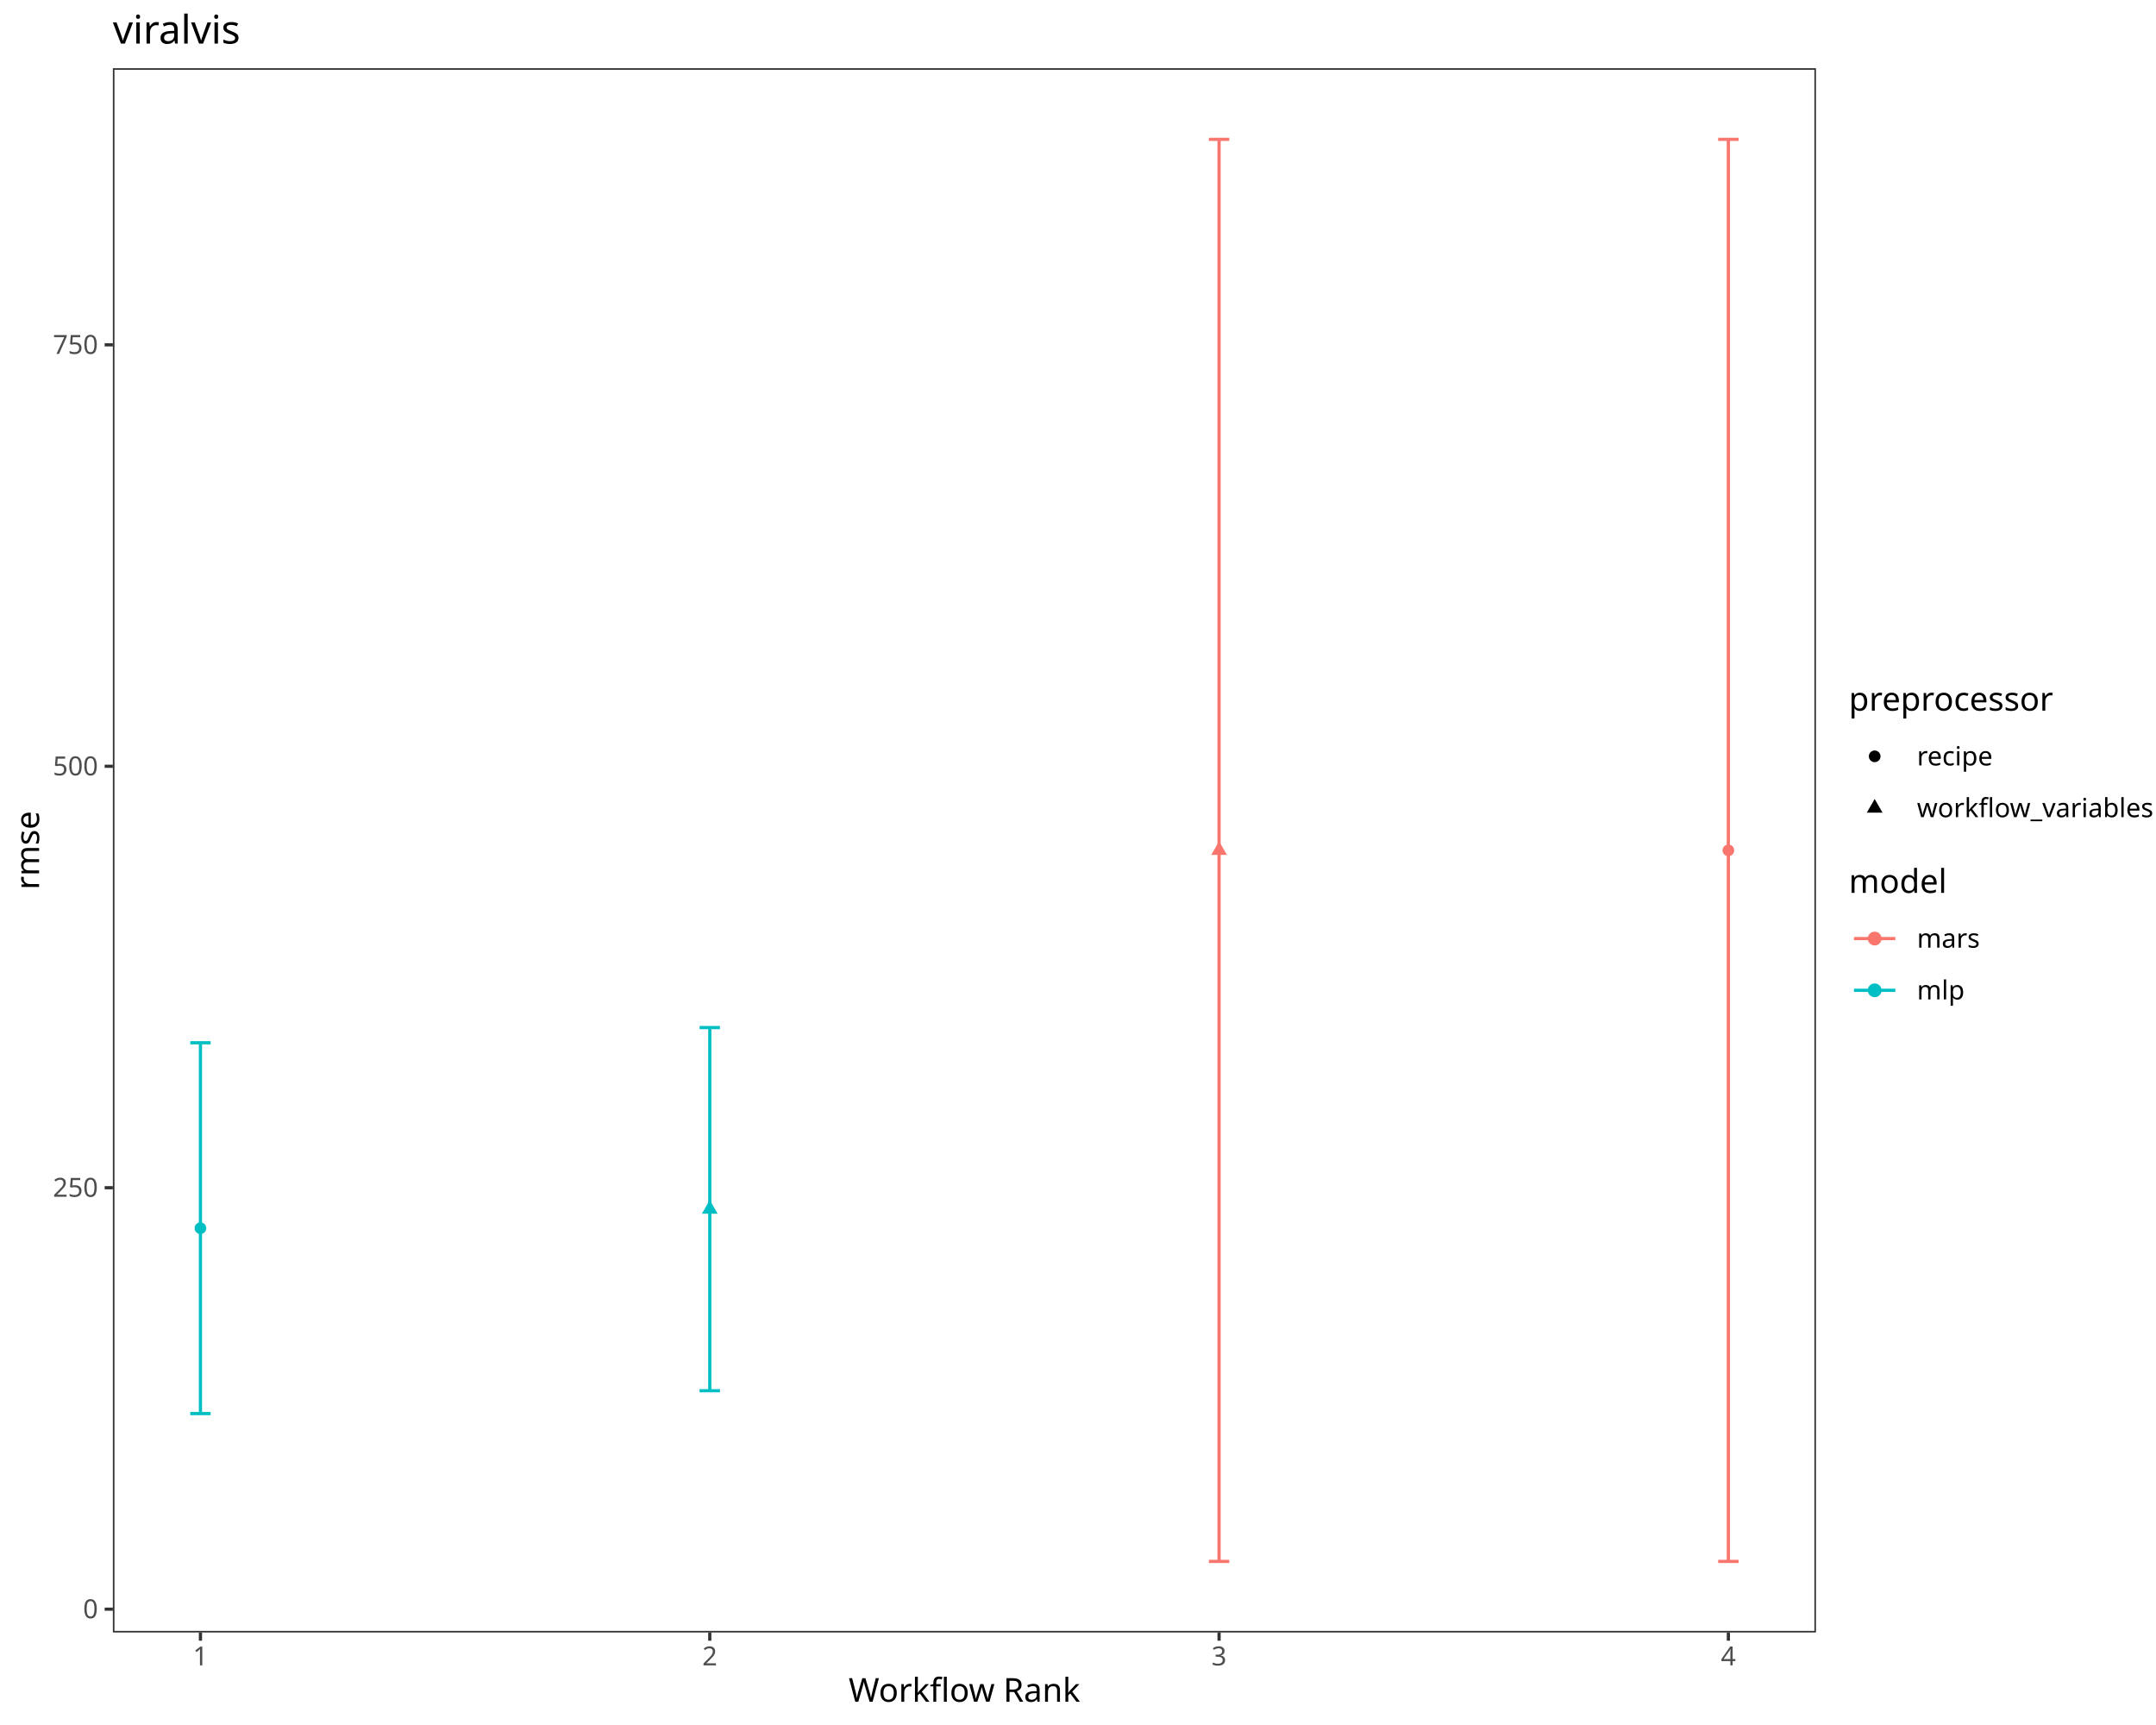
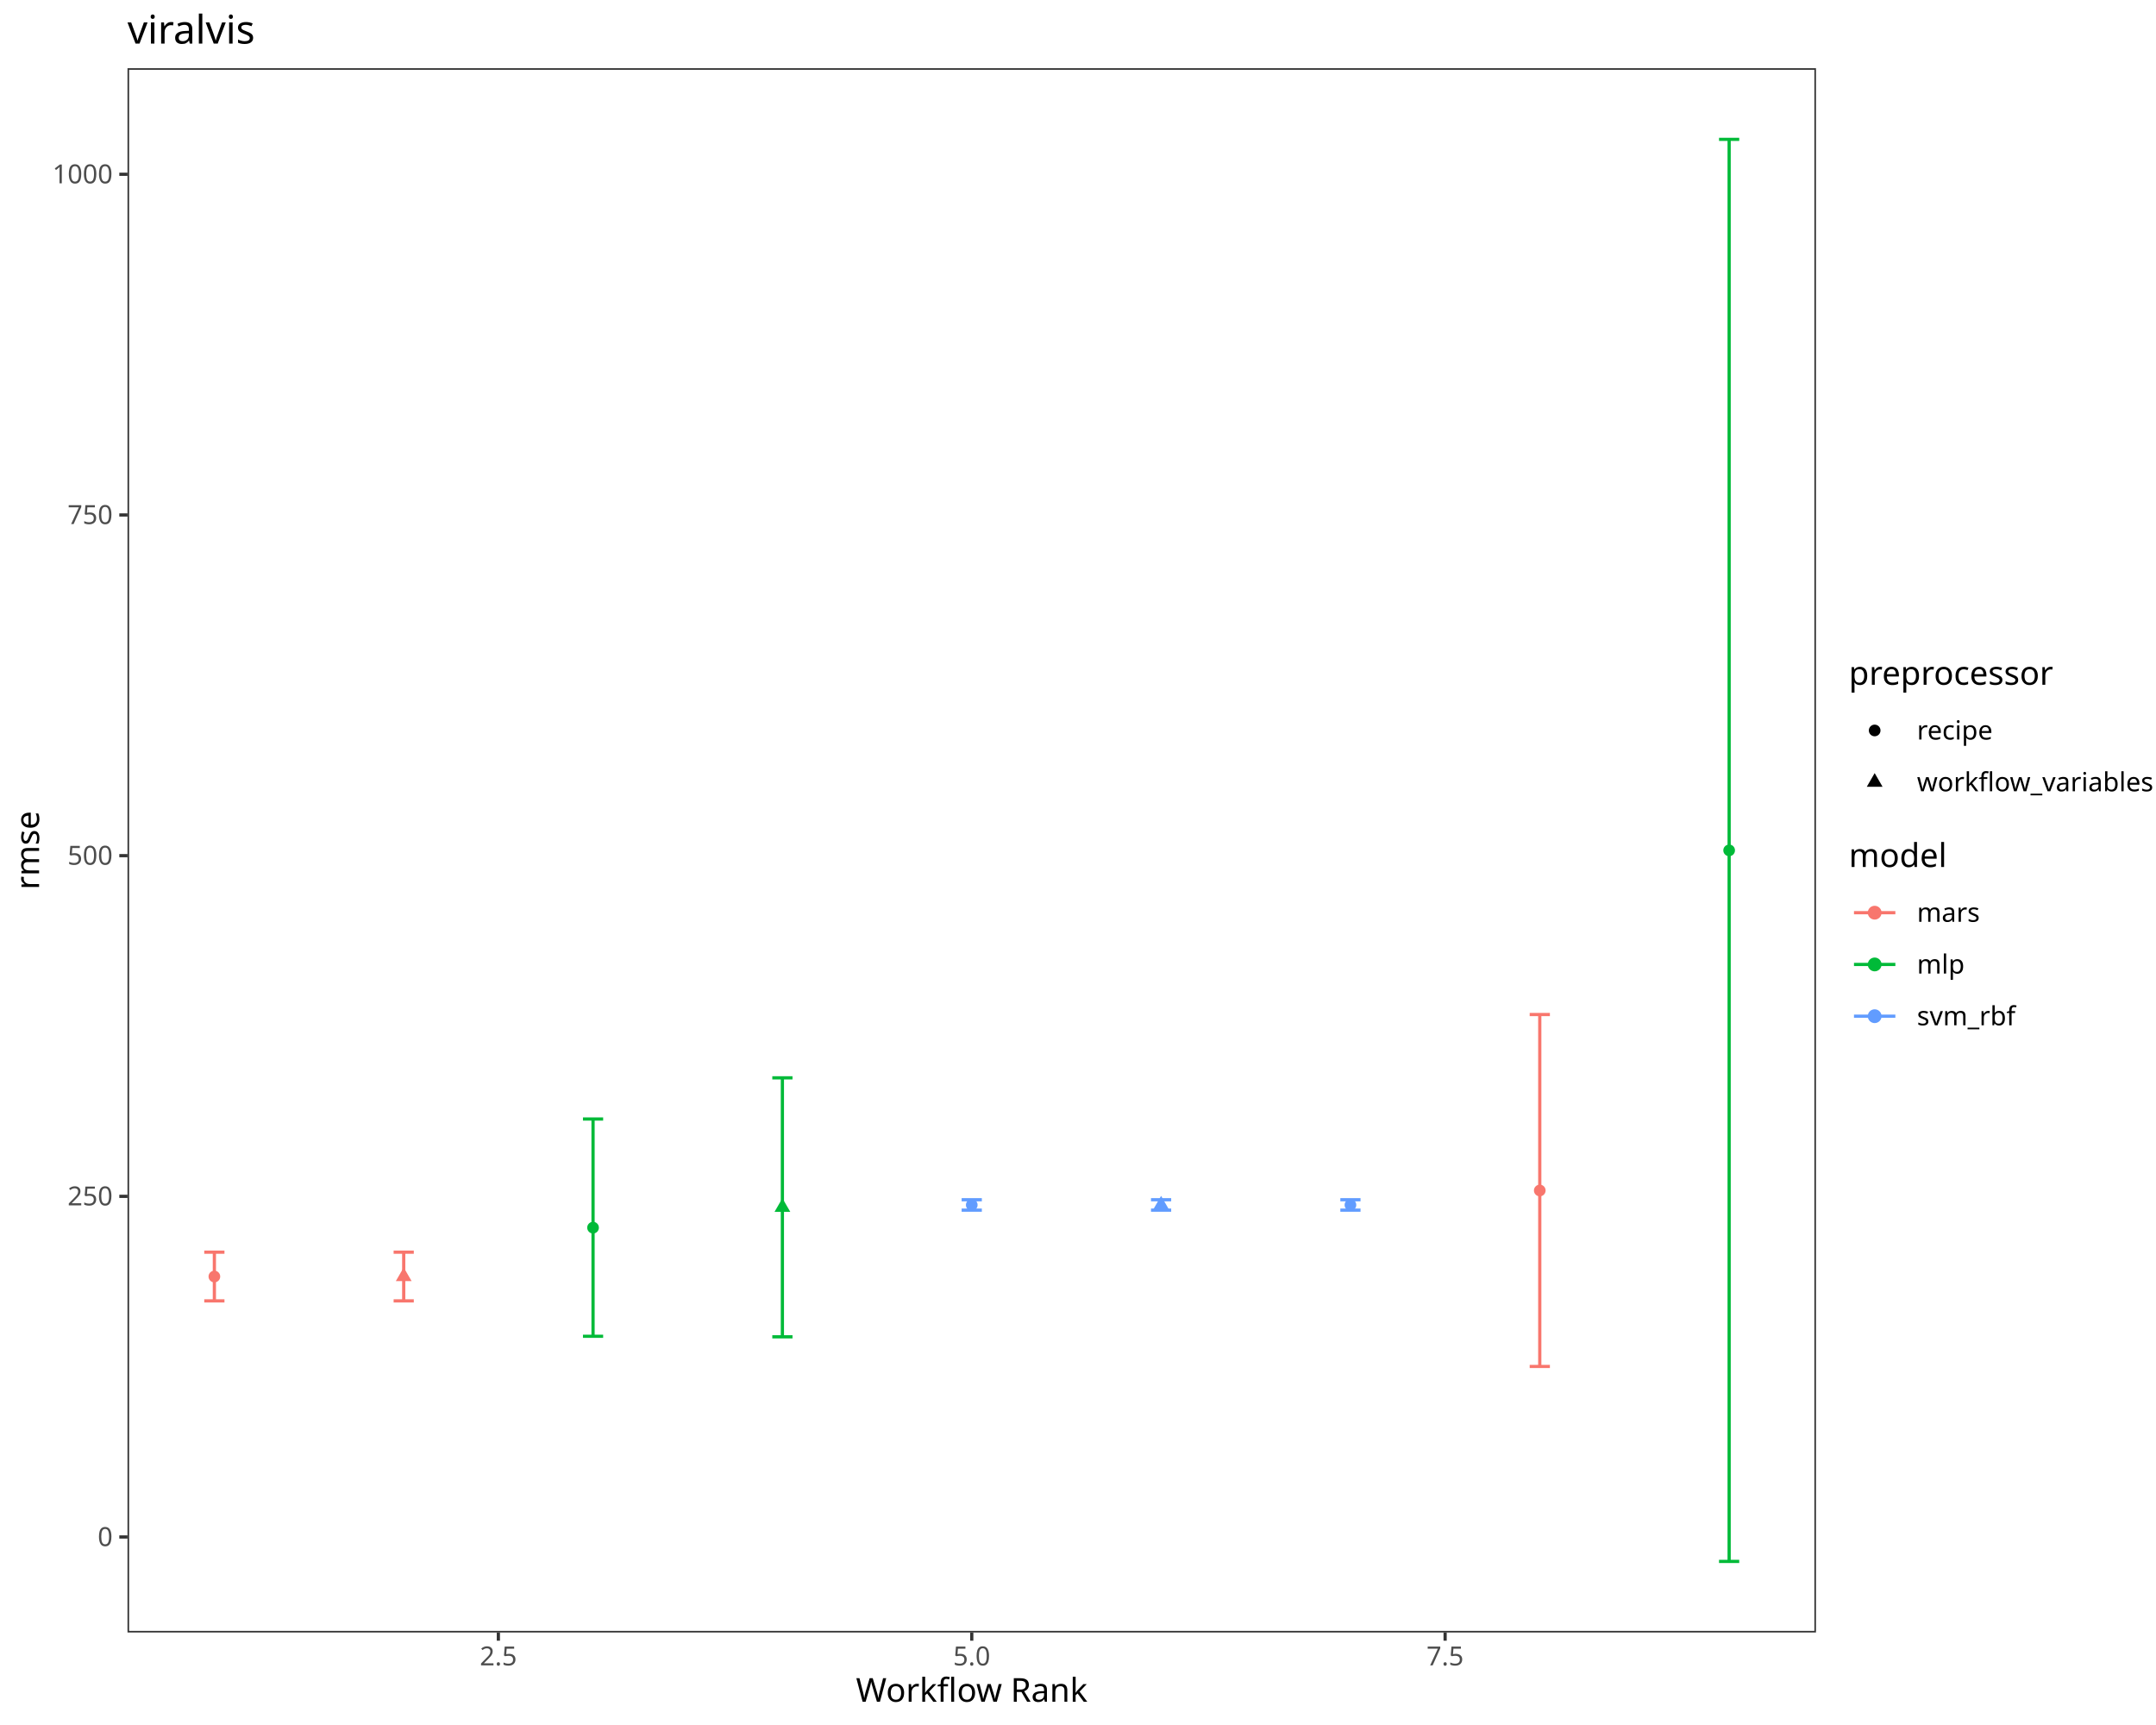
<svg xmlns="http://www.w3.org/2000/svg" class="svglite" data-engine-version="2.0" width="720.00pt" height="576.00pt" viewBox="0 0 720.00 576.00">
  <defs>
    <style type="text/css">
    .svglite line, .svglite polyline, .svglite polygon, .svglite path, .svglite rect, .svglite circle {
      fill: none;
      stroke: #000000;
      stroke-linecap: round;
      stroke-linejoin: round;
      stroke-miterlimit: 10.00;
    }
  </style>
  </defs>
  <rect width="100%" height="100%" style="stroke: none; fill: #FFFFFF;" />
  <defs>
    <clipPath id="cpMC4wMHw3MjAuMDB8MC4wMHw1NzYuMDA=">
      <rect x="0.00" y="0.00" width="720.00" height="576.00" />
    </clipPath>
  </defs>
  <g clip-path="url(#cpMC4wMHw3MjAuMDB8MC4wMHw1NzYuMDA=)">
    <rect x="0.00" y="0.00" width="720.00" height="576.00" style="stroke-width: 1.07; stroke: #FFFFFF; fill: #FFFFFF;" />
  </g>
  <defs>
-     <clipPath id="cpMzcuNjl8NjA2LjQ1fDIyLjc4fDU0NS4xMQ==">
-       <rect x="37.69" y="22.78" width="568.76" height="522.33" />
+     <clipPath id="cpNDIuNTh8NjA2LjQ1fDIyLjc4fDU0NS4xMQ==">
+       <rect x="42.58" y="22.78" width="563.87" height="522.33" />
    </clipPath>
  </defs>
-   <g clip-path="url(#cpMzcuNjl8NjA2LjQ1fDIyLjc4fDU0NS4xMQ==)">
-     <rect x="37.69" y="22.78" width="568.76" height="522.33" style="stroke-width: 1.07; stroke: none; fill: #FFFFFF;" />
-     <circle cx="66.94" cy="410.11" r="1.95" style="stroke-width: 0.71; stroke: none; fill: #00BFC4;" />
-     <polygon points="237.03,400.72 239.66,405.28 234.39,405.28 " style="stroke-width: 0.71; stroke: none; fill: #00BFC4;" />
-     <polygon points="407.11,280.91 409.74,285.47 404.48,285.47 " style="stroke-width: 0.71; stroke: none; fill: #F8766D;" />
-     <circle cx="577.19" cy="283.95" r="1.95" style="stroke-width: 0.71; stroke: none; fill: #F8766D;" />
-     <polyline points="63.54,348.19 70.34,348.19 " style="stroke-width: 1.07; stroke: #00BFC4; stroke-linecap: butt;" />
-     <polyline points="66.94,348.19 66.94,472.02 " style="stroke-width: 1.07; stroke: #00BFC4; stroke-linecap: butt;" />
-     <polyline points="63.54,472.02 70.34,472.02 " style="stroke-width: 1.07; stroke: #00BFC4; stroke-linecap: butt;" />
-     <polyline points="233.62,343.13 240.43,343.13 " style="stroke-width: 1.07; stroke: #00BFC4; stroke-linecap: butt;" />
-     <polyline points="237.03,343.13 237.03,464.38 " style="stroke-width: 1.07; stroke: #00BFC4; stroke-linecap: butt;" />
-     <polyline points="233.62,464.38 240.43,464.38 " style="stroke-width: 1.07; stroke: #00BFC4; stroke-linecap: butt;" />
-     <polyline points="403.71,46.53 410.51,46.53 " style="stroke-width: 1.07; stroke: #F8766D; stroke-linecap: butt;" />
-     <polyline points="407.11,46.53 407.11,521.37 " style="stroke-width: 1.07; stroke: #F8766D; stroke-linecap: butt;" />
-     <polyline points="403.71,521.37 410.51,521.37 " style="stroke-width: 1.07; stroke: #F8766D; stroke-linecap: butt;" />
-     <polyline points="573.79,46.53 580.60,46.53 " style="stroke-width: 1.07; stroke: #F8766D; stroke-linecap: butt;" />
-     <polyline points="577.19,46.53 577.19,521.37 " style="stroke-width: 1.07; stroke: #F8766D; stroke-linecap: butt;" />
-     <polyline points="573.79,521.37 580.60,521.37 " style="stroke-width: 1.07; stroke: #F8766D; stroke-linecap: butt;" />
-     <rect x="37.69" y="22.78" width="568.76" height="522.33" style="stroke-width: 1.07; stroke: #333333;" />
+   <g clip-path="url(#cpNDIuNTh8NjA2LjQ1fDIyLjc4fDU0NS4xMQ==)">
+     <rect x="42.58" y="22.78" width="563.87" height="522.33" style="stroke-width: 1.07; stroke: none; fill: #FFFFFF;" />
+     <circle cx="71.59" cy="426.25" r="1.95" style="stroke-width: 0.71; stroke: none; fill: #F8766D;" />
+     <polygon points="134.82,423.21 137.45,427.77 132.19,427.77 " style="stroke-width: 0.71; stroke: none; fill: #F8766D;" />
+     <circle cx="198.05" cy="409.93" r="1.95" style="stroke-width: 0.71; stroke: none; fill: #00BA38;" />
+     <polygon points="261.28,400.10 263.92,404.66 258.65,404.66 " style="stroke-width: 0.71; stroke: none; fill: #00BA38;" />
+     <circle cx="324.52" cy="402.35" r="1.95" style="stroke-width: 0.71; stroke: none; fill: #619CFF;" />
+     <polygon points="387.75,399.31 390.38,403.87 385.12,403.87 " style="stroke-width: 0.71; stroke: none; fill: #619CFF;" />
+     <circle cx="450.98" cy="402.35" r="1.95" style="stroke-width: 0.71; stroke: none; fill: #619CFF;" />
+     <circle cx="514.21" cy="397.52" r="1.95" style="stroke-width: 0.71; stroke: none; fill: #F8766D;" />
+     <circle cx="577.45" cy="283.95" r="1.95" style="stroke-width: 0.71; stroke: none; fill: #00BA38;" />
+     <polyline points="68.21,418.12 74.96,418.12 " style="stroke-width: 1.07; stroke: #F8766D; stroke-linecap: butt;" />
+     <polyline points="71.59,418.12 71.59,434.38 " style="stroke-width: 1.07; stroke: #F8766D; stroke-linecap: butt;" />
+     <polyline points="68.21,434.38 74.96,434.38 " style="stroke-width: 1.07; stroke: #F8766D; stroke-linecap: butt;" />
+     <polyline points="131.45,418.12 138.19,418.12 " style="stroke-width: 1.07; stroke: #F8766D; stroke-linecap: butt;" />
+     <polyline points="134.82,418.12 134.82,434.38 " style="stroke-width: 1.07; stroke: #F8766D; stroke-linecap: butt;" />
+     <polyline points="131.45,434.38 138.19,434.38 " style="stroke-width: 1.07; stroke: #F8766D; stroke-linecap: butt;" />
+     <polyline points="194.68,373.65 201.42,373.65 " style="stroke-width: 1.07; stroke: #00BA38; stroke-linecap: butt;" />
+     <polyline points="198.05,373.65 198.05,446.20 " style="stroke-width: 1.07; stroke: #00BA38; stroke-linecap: butt;" />
+     <polyline points="194.68,446.20 201.42,446.20 " style="stroke-width: 1.07; stroke: #00BA38; stroke-linecap: butt;" />
+     <polyline points="257.91,359.90 264.66,359.90 " style="stroke-width: 1.07; stroke: #00BA38; stroke-linecap: butt;" />
+     <polyline points="261.28,359.90 261.28,446.38 " style="stroke-width: 1.07; stroke: #00BA38; stroke-linecap: butt;" />
+     <polyline points="257.91,446.38 264.66,446.38 " style="stroke-width: 1.07; stroke: #00BA38; stroke-linecap: butt;" />
+     <polyline points="321.14,400.61 327.89,400.61 " style="stroke-width: 1.07; stroke: #619CFF; stroke-linecap: butt;" />
+     <polyline points="324.52,400.61 324.52,404.09 " style="stroke-width: 1.07; stroke: #619CFF; stroke-linecap: butt;" />
+     <polyline points="321.14,404.09 327.89,404.09 " style="stroke-width: 1.07; stroke: #619CFF; stroke-linecap: butt;" />
+     <polyline points="384.38,400.61 391.12,400.61 " style="stroke-width: 1.07; stroke: #619CFF; stroke-linecap: butt;" />
+     <polyline points="387.75,400.61 387.75,404.09 " style="stroke-width: 1.07; stroke: #619CFF; stroke-linecap: butt;" />
+     <polyline points="384.38,404.09 391.12,404.09 " style="stroke-width: 1.07; stroke: #619CFF; stroke-linecap: butt;" />
+     <polyline points="447.61,400.61 454.35,400.61 " style="stroke-width: 1.07; stroke: #619CFF; stroke-linecap: butt;" />
+     <polyline points="450.98,400.61 450.98,404.09 " style="stroke-width: 1.07; stroke: #619CFF; stroke-linecap: butt;" />
+     <polyline points="447.61,404.09 454.35,404.09 " style="stroke-width: 1.07; stroke: #619CFF; stroke-linecap: butt;" />
+     <polyline points="510.84,338.76 517.59,338.76 " style="stroke-width: 1.07; stroke: #F8766D; stroke-linecap: butt;" />
+     <polyline points="514.21,338.76 514.21,456.28 " style="stroke-width: 1.07; stroke: #F8766D; stroke-linecap: butt;" />
+     <polyline points="510.84,456.28 517.59,456.28 " style="stroke-width: 1.07; stroke: #F8766D; stroke-linecap: butt;" />
+     <polyline points="574.07,46.53 580.82,46.53 " style="stroke-width: 1.07; stroke: #00BA38; stroke-linecap: butt;" />
+     <polyline points="577.45,46.53 577.45,521.37 " style="stroke-width: 1.07; stroke: #00BA38; stroke-linecap: butt;" />
+     <polyline points="574.07,521.37 580.82,521.37 " style="stroke-width: 1.07; stroke: #00BA38; stroke-linecap: butt;" />
+     <rect x="42.58" y="22.78" width="563.87" height="522.33" style="stroke-width: 1.07; stroke: #333333;" />
  </g>
  <g clip-path="url(#cpMC4wMHw3MjAuMDB8MC4wMHw1NzYuMDA=)">
-     <text x="32.76" y="540.35" text-anchor="end" style="font-size: 8.80px; fill: #4D4D4D; font-family: sans;" textLength="4.89px" lengthAdjust="spacingAndGlyphs">0</text>
-     <text x="32.76" y="399.62" text-anchor="end" style="font-size: 8.80px; fill: #4D4D4D; font-family: sans;" textLength="14.68px" lengthAdjust="spacingAndGlyphs">250</text>
-     <text x="32.76" y="258.90" text-anchor="end" style="font-size: 8.80px; fill: #4D4D4D; font-family: sans;" textLength="14.68px" lengthAdjust="spacingAndGlyphs">500</text>
-     <text x="32.76" y="118.17" text-anchor="end" style="font-size: 8.80px; fill: #4D4D4D; font-family: sans;" textLength="14.68px" lengthAdjust="spacingAndGlyphs">750</text>
-     <polyline points="34.95,537.32 37.69,537.32 " style="stroke-width: 1.07; stroke: #333333; stroke-linecap: butt;" />
-     <polyline points="34.95,396.59 37.69,396.59 " style="stroke-width: 1.07; stroke: #333333; stroke-linecap: butt;" />
-     <polyline points="34.95,255.87 37.69,255.87 " style="stroke-width: 1.07; stroke: #333333; stroke-linecap: butt;" />
-     <polyline points="34.95,115.14 37.69,115.14 " style="stroke-width: 1.07; stroke: #333333; stroke-linecap: butt;" />
-     <polyline points="66.94,547.85 66.94,545.11 " style="stroke-width: 1.07; stroke: #333333; stroke-linecap: butt;" />
-     <polyline points="237.03,547.85 237.03,545.11 " style="stroke-width: 1.07; stroke: #333333; stroke-linecap: butt;" />
-     <polyline points="407.11,547.85 407.11,545.11 " style="stroke-width: 1.07; stroke: #333333; stroke-linecap: butt;" />
-     <polyline points="577.19,547.85 577.19,545.11 " style="stroke-width: 1.07; stroke: #333333; stroke-linecap: butt;" />
-     <text x="66.94" y="556.10" text-anchor="middle" style="font-size: 8.80px; fill: #4D4D4D; font-family: sans;" textLength="4.89px" lengthAdjust="spacingAndGlyphs">1</text>
-     <text x="237.03" y="556.10" text-anchor="middle" style="font-size: 8.80px; fill: #4D4D4D; font-family: sans;" textLength="4.89px" lengthAdjust="spacingAndGlyphs">2</text>
-     <text x="407.11" y="556.10" text-anchor="middle" style="font-size: 8.80px; fill: #4D4D4D; font-family: sans;" textLength="4.89px" lengthAdjust="spacingAndGlyphs">3</text>
-     <text x="577.19" y="556.10" text-anchor="middle" style="font-size: 8.80px; fill: #4D4D4D; font-family: sans;" textLength="4.89px" lengthAdjust="spacingAndGlyphs">4</text>
-     <text x="322.07" y="568.24" text-anchor="middle" style="font-size: 11.00px; font-family: sans;" textLength="73.97px" lengthAdjust="spacingAndGlyphs">Workflow Rank</text>
+     <text x="37.65" y="516.25" text-anchor="end" style="font-size: 8.80px; fill: #4D4D4D; font-family: sans;" textLength="4.89px" lengthAdjust="spacingAndGlyphs">0</text>
+     <text x="37.65" y="402.49" text-anchor="end" style="font-size: 8.80px; fill: #4D4D4D; font-family: sans;" textLength="14.68px" lengthAdjust="spacingAndGlyphs">250</text>
+     <text x="37.65" y="288.74" text-anchor="end" style="font-size: 8.80px; fill: #4D4D4D; font-family: sans;" textLength="14.68px" lengthAdjust="spacingAndGlyphs">500</text>
+     <text x="37.65" y="174.98" text-anchor="end" style="font-size: 8.80px; fill: #4D4D4D; font-family: sans;" textLength="14.68px" lengthAdjust="spacingAndGlyphs">750</text>
+     <text x="37.65" y="61.22" text-anchor="end" style="font-size: 8.80px; fill: #4D4D4D; font-family: sans;" textLength="19.58px" lengthAdjust="spacingAndGlyphs">1000</text>
+     <polyline points="39.84,513.22 42.58,513.22 " style="stroke-width: 1.07; stroke: #333333; stroke-linecap: butt;" />
+     <polyline points="39.84,399.47 42.58,399.47 " style="stroke-width: 1.07; stroke: #333333; stroke-linecap: butt;" />
+     <polyline points="39.84,285.71 42.58,285.71 " style="stroke-width: 1.07; stroke: #333333; stroke-linecap: butt;" />
+     <polyline points="39.84,171.95 42.58,171.95 " style="stroke-width: 1.07; stroke: #333333; stroke-linecap: butt;" />
+     <polyline points="39.84,58.19 42.58,58.19 " style="stroke-width: 1.07; stroke: #333333; stroke-linecap: butt;" />
+     <polyline points="166.43,547.85 166.43,545.11 " style="stroke-width: 1.07; stroke: #333333; stroke-linecap: butt;" />
+     <polyline points="324.52,547.85 324.52,545.11 " style="stroke-width: 1.07; stroke: #333333; stroke-linecap: butt;" />
+     <polyline points="482.60,547.85 482.60,545.11 " style="stroke-width: 1.07; stroke: #333333; stroke-linecap: butt;" />
+     <text x="166.43" y="556.10" text-anchor="middle" style="font-size: 8.80px; fill: #4D4D4D; font-family: sans;" textLength="12.23px" lengthAdjust="spacingAndGlyphs">2.5</text>
+     <text x="324.52" y="556.10" text-anchor="middle" style="font-size: 8.80px; fill: #4D4D4D; font-family: sans;" textLength="12.23px" lengthAdjust="spacingAndGlyphs">5.0</text>
+     <text x="482.60" y="556.10" text-anchor="middle" style="font-size: 8.80px; fill: #4D4D4D; font-family: sans;" textLength="12.23px" lengthAdjust="spacingAndGlyphs">7.5</text>
+     <text x="324.52" y="568.24" text-anchor="middle" style="font-size: 11.00px; font-family: sans;" textLength="73.97px" lengthAdjust="spacingAndGlyphs">Workflow Rank</text>
    <text transform="translate(13.05,283.95) rotate(-90)" text-anchor="middle" style="font-size: 11.00px; font-family: sans;" textLength="24.45px" lengthAdjust="spacingAndGlyphs">rmse</text>
-     <rect x="617.41" y="228.58" width="97.11" height="49.89" style="stroke-width: 1.07; stroke: none; fill: #FFFFFF;" />
-     <text x="617.41" y="237.29" style="font-size: 11.00px; font-family: sans;" textLength="64.21px" lengthAdjust="spacingAndGlyphs">preprocessor</text>
-     <rect x="617.41" y="243.91" width="17.28" height="17.28" style="stroke-width: 1.07; stroke: none; fill: #FFFFFF;" />
-     <circle cx="626.05" cy="252.55" r="1.95" style="stroke-width: 0.71; stroke: none; fill: #000000;" />
-     <rect x="617.41" y="261.19" width="17.28" height="17.28" style="stroke-width: 1.07; stroke: none; fill: #FFFFFF;" />
-     <polygon points="626.05,266.79 628.68,271.35 623.42,271.35 " style="stroke-width: 0.71; stroke: none; fill: #000000;" />
-     <text x="640.17" y="255.58" style="font-size: 8.80px; font-family: sans;" textLength="23.97px" lengthAdjust="spacingAndGlyphs">recipe</text>
-     <text x="640.17" y="272.86" style="font-size: 8.80px; font-family: sans;" textLength="74.35px" lengthAdjust="spacingAndGlyphs">workflow_variables</text>
-     <rect x="617.41" y="289.43" width="42.32" height="49.89" style="stroke-width: 1.07; stroke: none; fill: #FFFFFF;" />
-     <text x="617.41" y="298.14" style="font-size: 11.00px; font-family: sans;" textLength="29.96px" lengthAdjust="spacingAndGlyphs">model</text>
-     <rect x="617.41" y="304.76" width="17.28" height="17.28" style="stroke-width: 1.07; stroke: none; fill: #FFFFFF;" />
-     <circle cx="626.05" cy="313.40" r="1.95" style="stroke-width: 0.71; stroke: #F8766D; fill: #F8766D;" />
-     <line x1="619.14" y1="313.40" x2="632.96" y2="313.40" style="stroke-width: 1.07; stroke: #F8766D; stroke-linecap: butt;" />
-     <rect x="617.41" y="322.04" width="17.28" height="17.28" style="stroke-width: 1.07; stroke: none; fill: #FFFFFF;" />
-     <circle cx="626.05" cy="330.68" r="1.95" style="stroke-width: 0.71; stroke: #00BFC4; fill: #00BFC4;" />
-     <line x1="619.14" y1="330.68" x2="632.96" y2="330.68" style="stroke-width: 1.07; stroke: #00BFC4; stroke-linecap: butt;" />
-     <text x="640.17" y="316.43" style="font-size: 8.80px; font-family: sans;" textLength="19.56px" lengthAdjust="spacingAndGlyphs">mars</text>
-     <text x="640.17" y="333.71" style="font-size: 8.80px; font-family: sans;" textLength="14.18px" lengthAdjust="spacingAndGlyphs">mlp</text>
-     <text x="37.69" y="14.56" style="font-size: 13.20px; font-family: sans;" textLength="40.34px" lengthAdjust="spacingAndGlyphs">viralvis</text>
+     <rect x="617.41" y="219.94" width="97.11" height="49.89" style="stroke-width: 1.07; stroke: none; fill: #FFFFFF;" />
+     <text x="617.41" y="228.65" style="font-size: 11.00px; font-family: sans;" textLength="64.21px" lengthAdjust="spacingAndGlyphs">preprocessor</text>
+     <rect x="617.41" y="235.27" width="17.28" height="17.28" style="stroke-width: 1.07; stroke: none; fill: #FFFFFF;" />
+     <circle cx="626.05" cy="243.91" r="1.95" style="stroke-width: 0.71; stroke: none; fill: #000000;" />
+     <rect x="617.41" y="252.55" width="17.28" height="17.28" style="stroke-width: 1.07; stroke: none; fill: #FFFFFF;" />
+     <polygon points="626.05,258.15 628.68,262.71 623.42,262.71 " style="stroke-width: 0.71; stroke: none; fill: #000000;" />
+     <text x="640.17" y="246.94" style="font-size: 8.80px; font-family: sans;" textLength="23.97px" lengthAdjust="spacingAndGlyphs">recipe</text>
+     <text x="640.17" y="264.22" style="font-size: 8.80px; font-family: sans;" textLength="74.35px" lengthAdjust="spacingAndGlyphs">workflow_variables</text>
+     <rect x="617.41" y="280.79" width="54.06" height="67.17" style="stroke-width: 1.07; stroke: none; fill: #FFFFFF;" />
+     <text x="617.41" y="289.50" style="font-size: 11.00px; font-family: sans;" textLength="29.96px" lengthAdjust="spacingAndGlyphs">model</text>
+     <rect x="617.41" y="296.12" width="17.28" height="17.28" style="stroke-width: 1.07; stroke: none; fill: #FFFFFF;" />
+     <circle cx="626.05" cy="304.76" r="1.95" style="stroke-width: 0.71; stroke: #F8766D; fill: #F8766D;" />
+     <line x1="619.14" y1="304.76" x2="632.96" y2="304.76" style="stroke-width: 1.07; stroke: #F8766D; stroke-linecap: butt;" />
+     <rect x="617.41" y="313.40" width="17.28" height="17.28" style="stroke-width: 1.07; stroke: none; fill: #FFFFFF;" />
+     <circle cx="626.05" cy="322.04" r="1.95" style="stroke-width: 0.71; stroke: #00BA38; fill: #00BA38;" />
+     <line x1="619.14" y1="322.04" x2="632.96" y2="322.04" style="stroke-width: 1.07; stroke: #00BA38; stroke-linecap: butt;" />
+     <rect x="617.41" y="330.68" width="17.28" height="17.28" style="stroke-width: 1.07; stroke: none; fill: #FFFFFF;" />
+     <circle cx="626.05" cy="339.32" r="1.95" style="stroke-width: 0.71; stroke: #619CFF; fill: #619CFF;" />
+     <line x1="619.14" y1="339.32" x2="632.96" y2="339.32" style="stroke-width: 1.07; stroke: #619CFF; stroke-linecap: butt;" />
+     <text x="640.17" y="307.79" style="font-size: 8.80px; font-family: sans;" textLength="19.56px" lengthAdjust="spacingAndGlyphs">mars</text>
+     <text x="640.17" y="325.07" style="font-size: 8.80px; font-family: sans;" textLength="14.18px" lengthAdjust="spacingAndGlyphs">mlp</text>
+     <text x="640.17" y="342.35" style="font-size: 8.80px; font-family: sans;" textLength="31.31px" lengthAdjust="spacingAndGlyphs">svm_rbf</text>
+     <text x="42.58" y="14.56" style="font-size: 13.20px; font-family: sans;" textLength="40.34px" lengthAdjust="spacingAndGlyphs">viralvis</text>
  </g>
</svg>
